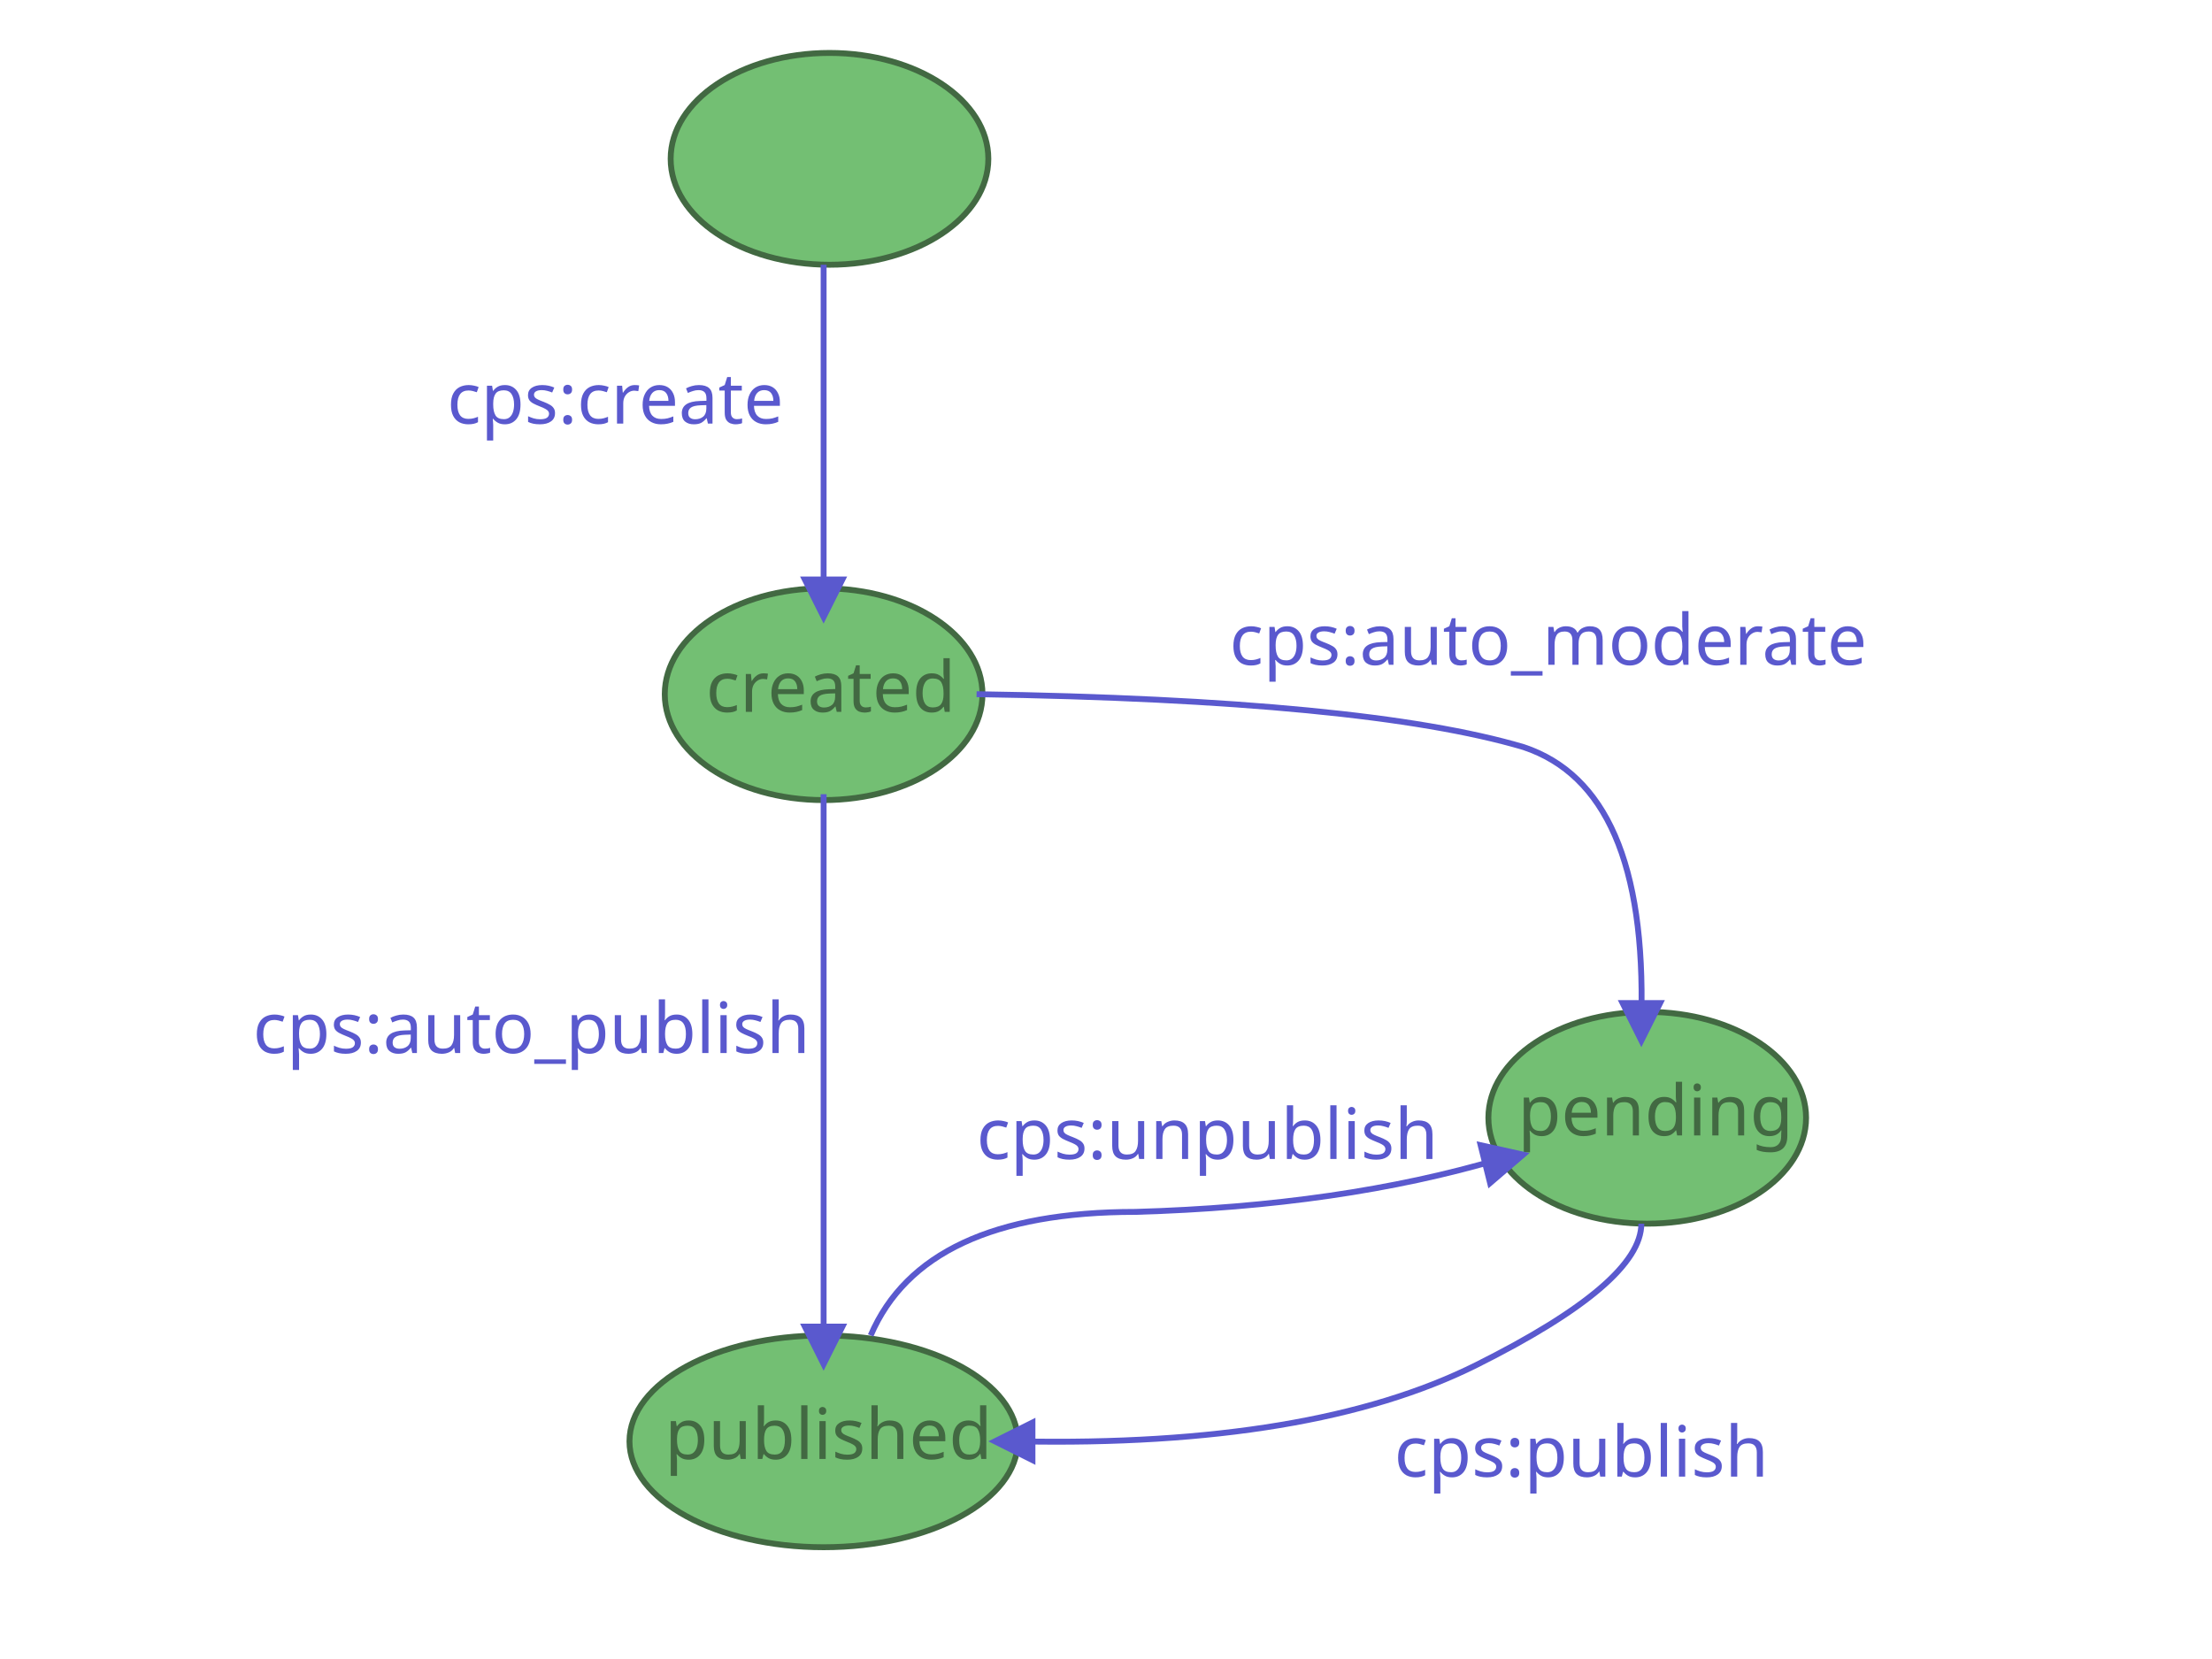
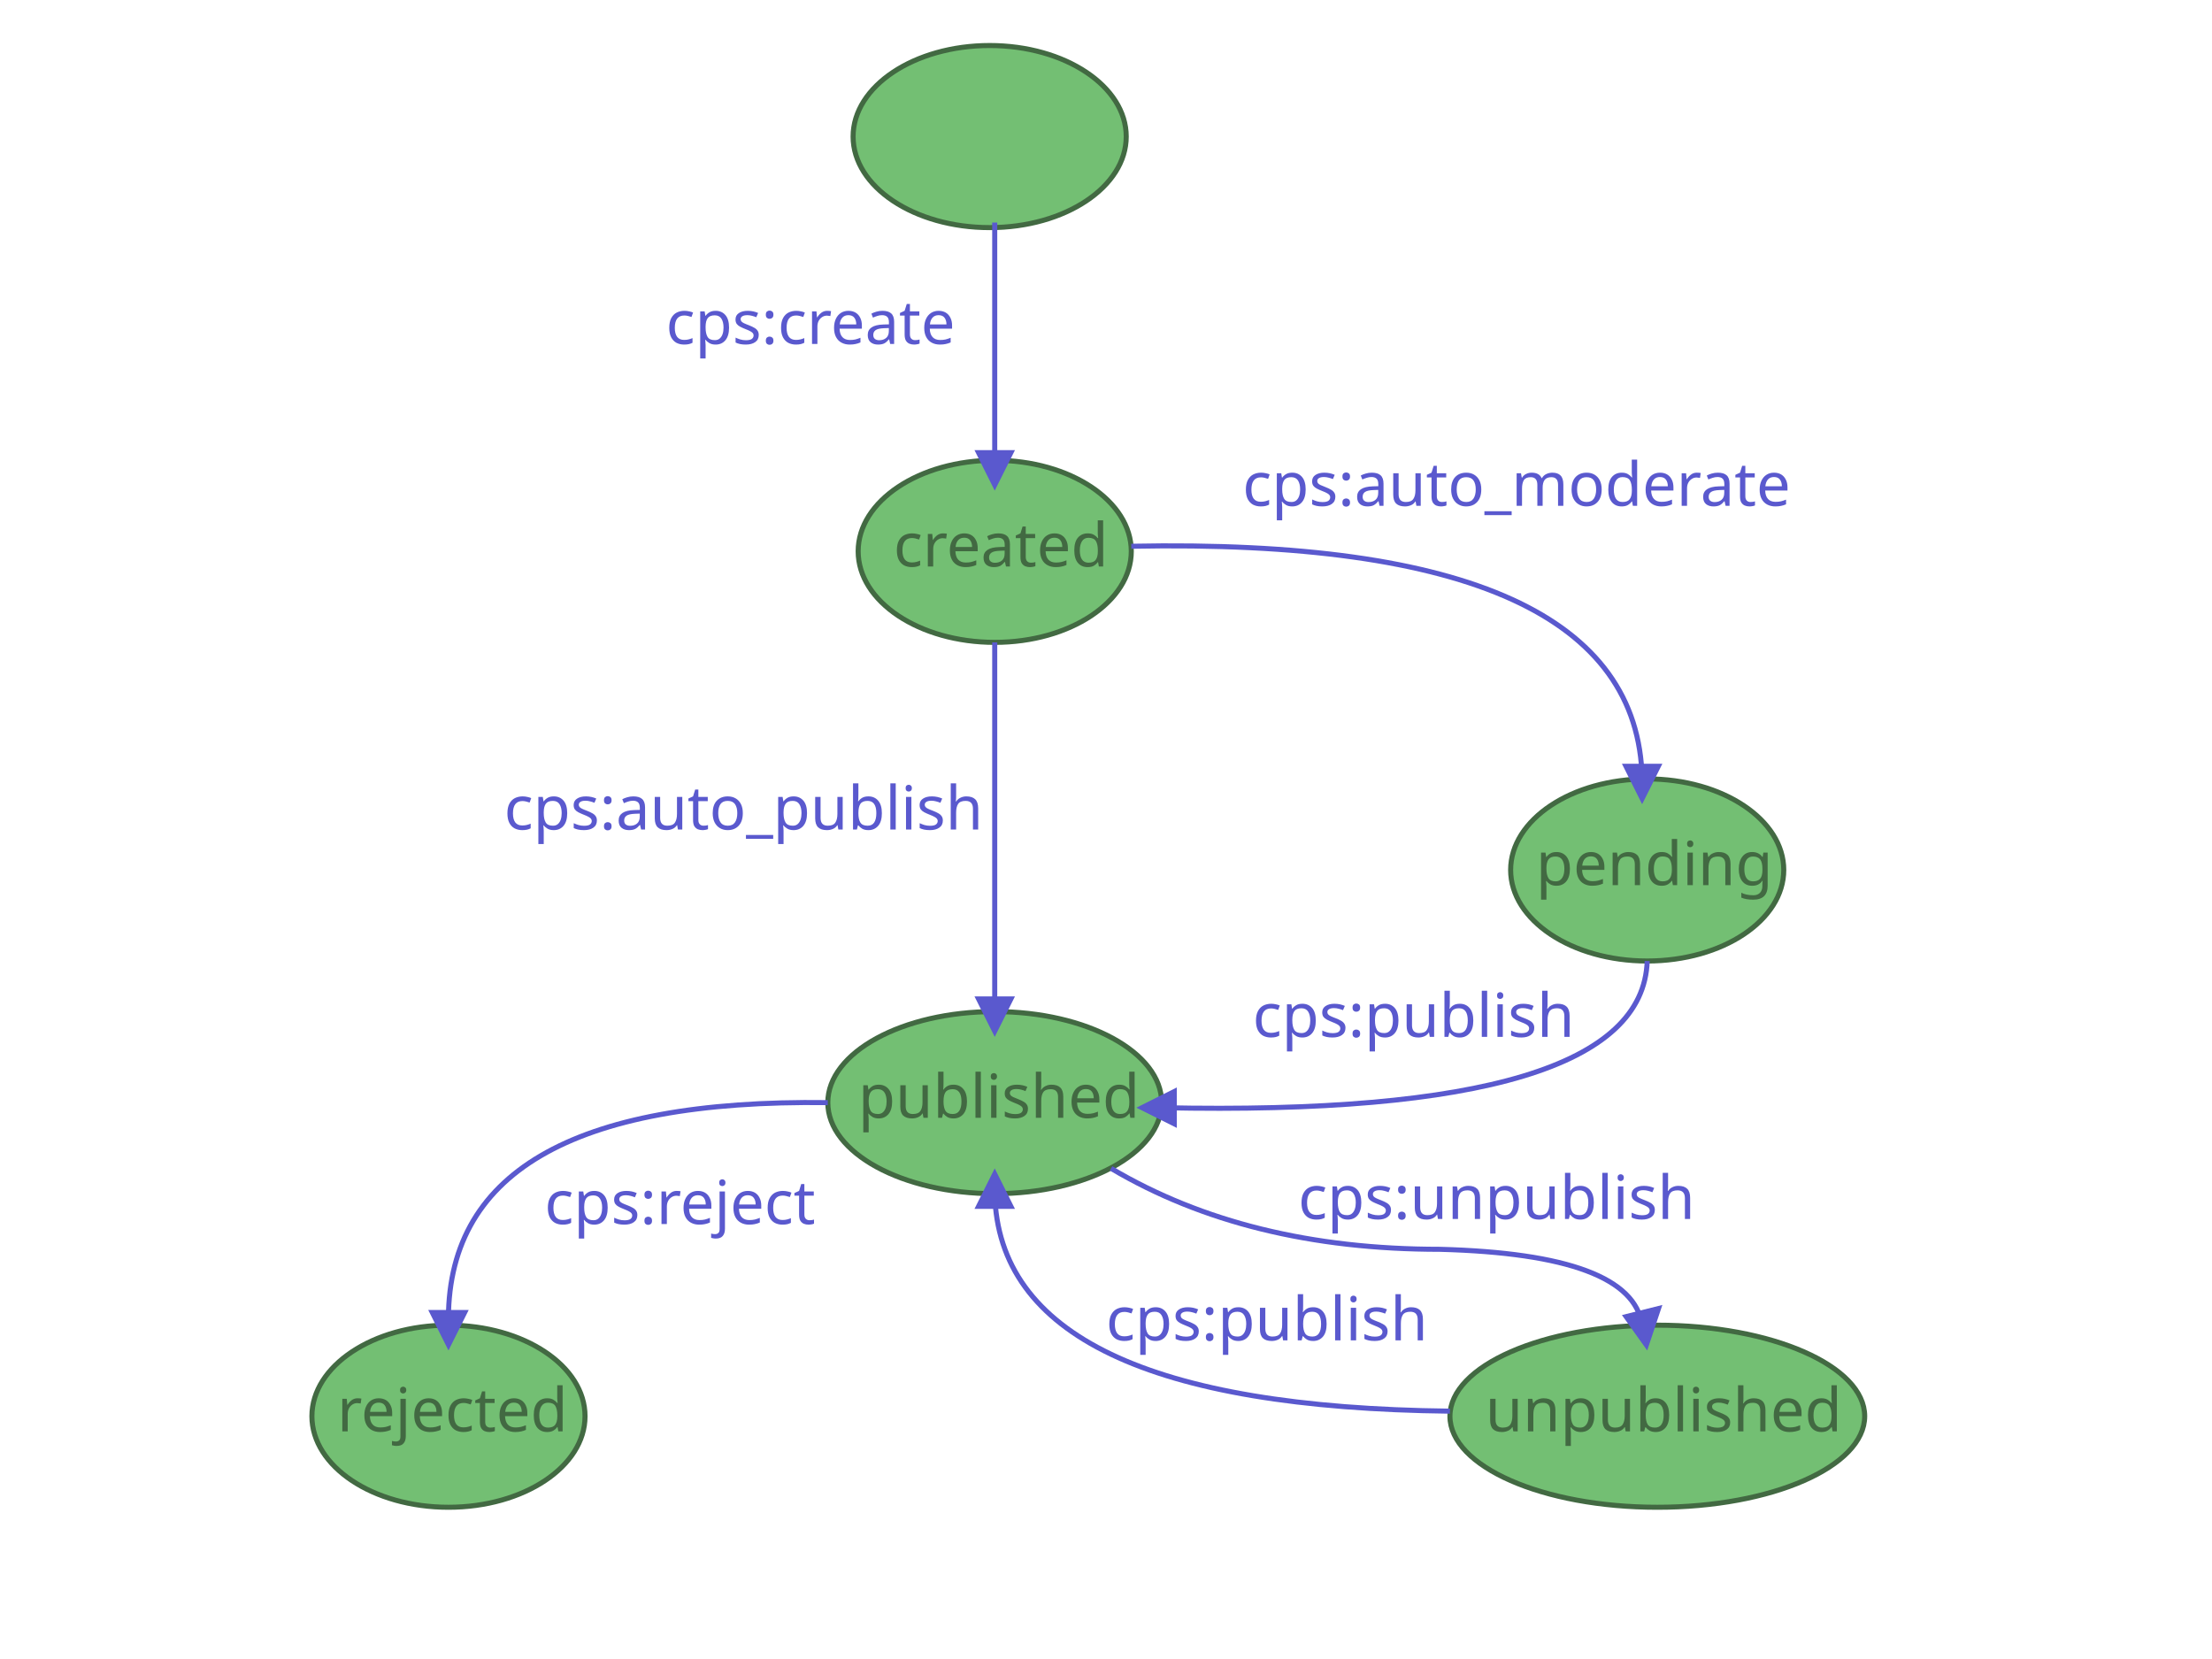
- <svg xmlns="http://www.w3.org/2000/svg" height="600" viewBox="0 0 292 282" width="800">
+ <svg xmlns="http://www.w3.org/2000/svg" height="600" viewBox="0 0 314 328" width="800">
  <g style="font-family:Arial Unicode MS,sans-serif;font-style:normal;font-weight:normal;font-size:12">
-     <ellipse cx="99" cy="27" rx="27" ry="18" style="fill:rgb(115,191,115);stroke:rgb(66,105,66)" />
-     <ellipse cx="98" cy="118" rx="27" ry="18" style="fill:rgb(115,191,115);stroke:rgb(66,105,66)" />
-     <text style="fill:rgb(66,105,66)" text-anchor="start" x="78" y="121">created</text>
-     <path d="M98 45L98 101" style="fill:none;stroke:rgb(90,89,206)" />
-     <polygon points="98,106 94,98 102,98" style="fill:rgb(90,89,206);stroke:none" />
-     <ellipse cx="238" cy="190" rx="27" ry="18" style="fill:rgb(115,191,115);stroke:rgb(66,105,66)" />
-     <text style="fill:rgb(66,105,66)" text-anchor="start" x="216" y="193">pending</text>
-     <text style="fill:rgb(90,89,206)" text-anchor="start" x="34" y="72">cps:create</text>
-     <ellipse cx="98" cy="245" rx="33" ry="18" style="fill:rgb(115,191,115);stroke:rgb(66,105,66)" />
-     <text style="fill:rgb(66,105,66)" text-anchor="start" x="71" y="248">published</text>
-     <path d="M98 135L98 228" style="fill:none;stroke:rgb(90,89,206)" />
-     <text style="fill:rgb(90,89,206)" text-anchor="start" x="1" y="179">cps:auto_publish</text>
-     <polygon points="98,233 94,225 102,225" style="fill:rgb(90,89,206);stroke:none" />
-     <path d="M124 118Q190 119 217 127 238 134 237 173" style="fill:none;stroke:rgb(90,89,206)" />
-     <polygon points="237,178 233,170 241,170" style="fill:rgb(90,89,206);stroke:none" />
-     <text style="fill:rgb(90,89,206)" text-anchor="start" x="167" y="113">cps:auto_moderate</text>
-     <path d="M237 208Q237 218 209 232 181 246 131 245" style="fill:none;stroke:rgb(90,89,206)" />
-     <polygon points="126,245 134,241 134,249" style="fill:rgb(90,89,206);stroke:none" />
-     <text style="fill:rgb(90,89,206)" text-anchor="start" x="195" y="251">cps:publish</text>
-     <path d="M106 227Q115 206 151 206 186 205 213 197" style="fill:none;stroke:rgb(90,89,206)" />
-     <polygon points="218,196 211,202 209,194" style="fill:rgb(90,89,206);stroke:none" />
-     <text style="fill:rgb(90,89,206)" text-anchor="start" x="124" y="197">cps:unpublish</text>
+     <ellipse cx="134" cy="27" rx="27" ry="18" style="fill:rgb(115,191,115);stroke:rgb(66,105,66)" />
+     <ellipse cx="135" cy="109" rx="27" ry="18" style="fill:rgb(115,191,115);stroke:rgb(66,105,66)" />
+     <text style="fill:rgb(66,105,66)" text-anchor="start" x="115" y="112">created</text>
+     <ellipse cx="264" cy="172" rx="27" ry="18" style="fill:rgb(115,191,115);stroke:rgb(66,105,66)" />
+     <text style="fill:rgb(66,105,66)" text-anchor="start" x="242" y="175">pending</text>
+     <ellipse cx="135" cy="218" rx="33" ry="18" style="fill:rgb(115,191,115);stroke:rgb(66,105,66)" />
+     <text style="fill:rgb(66,105,66)" text-anchor="start" x="108" y="221">published</text>
+     <ellipse cx="266" cy="280" rx="41" ry="18" style="fill:rgb(115,191,115);stroke:rgb(66,105,66)" />
+     <text style="fill:rgb(66,105,66)" text-anchor="start" x="232" y="283">unpublished</text>
+     <ellipse cx="27" cy="280" rx="27" ry="18" style="fill:rgb(115,191,115);stroke:rgb(66,105,66)" />
+     <text style="fill:rgb(66,105,66)" text-anchor="start" x="5" y="283">rejected</text>
+     <path d="M162 108Q262 106 263 154" style="fill:none;stroke:rgb(90,89,206)" />
+     <polygon points="263,159 259,151 267,151" style="fill:rgb(90,89,206);stroke:none" />
+     <path d="M135 127L135 200" style="fill:none;stroke:rgb(90,89,206)" />
+     <polygon points="135,205 131,197 139,197" style="fill:rgb(90,89,206);stroke:none" />
+     <path d="M264 190Q263 221 168 219" style="fill:none;stroke:rgb(90,89,206)" />
+     <polygon points="163,219 171,215 171,223" style="fill:rgb(90,89,206);stroke:none" />
+     <path d="M225 279Q136 278 135 236" style="fill:none;stroke:rgb(90,89,206)" />
+     <polygon points="135,231 139,239 131,239" style="fill:rgb(90,89,206);stroke:none" />
+     <path d="M102 218Q26 217 27 262" style="fill:none;stroke:rgb(90,89,206)" />
+     <polygon points="27,267 23,259 31,259" style="fill:rgb(90,89,206);stroke:none" />
+     <path d="M158 231Q185 247 223 247 261 248 263 262" style="fill:none;stroke:rgb(90,89,206)" />
+     <polygon points="264,267 259,260 267,258" style="fill:rgb(90,89,206);stroke:none" />
+     <text style="fill:rgb(90,89,206)" text-anchor="start" x="38" y="164">cps:auto_publish</text>
+     <text style="fill:rgb(90,89,206)" text-anchor="start" x="186" y="205">cps:publish</text>
+     <text style="fill:rgb(90,89,206)" text-anchor="start" x="195" y="241">cps:unpublish</text>
+     <text style="fill:rgb(90,89,206)" text-anchor="start" x="157" y="265">cps:publish</text>
+     <text style="fill:rgb(90,89,206)" text-anchor="start" x="46" y="242">cps:reject</text>
+     <text style="fill:rgb(90,89,206)" text-anchor="start" x="184" y="100">cps:auto_moderate</text>
+     <text style="fill:rgb(90,89,206)" text-anchor="start" x="70" y="68">cps:create</text>
+     <path d="M135 44L135 92" style="fill:none;stroke:rgb(90,89,206)" />
+     <polygon points="135,97 131,89 139,89" style="fill:rgb(90,89,206);stroke:none" />
  </g>
</svg>
